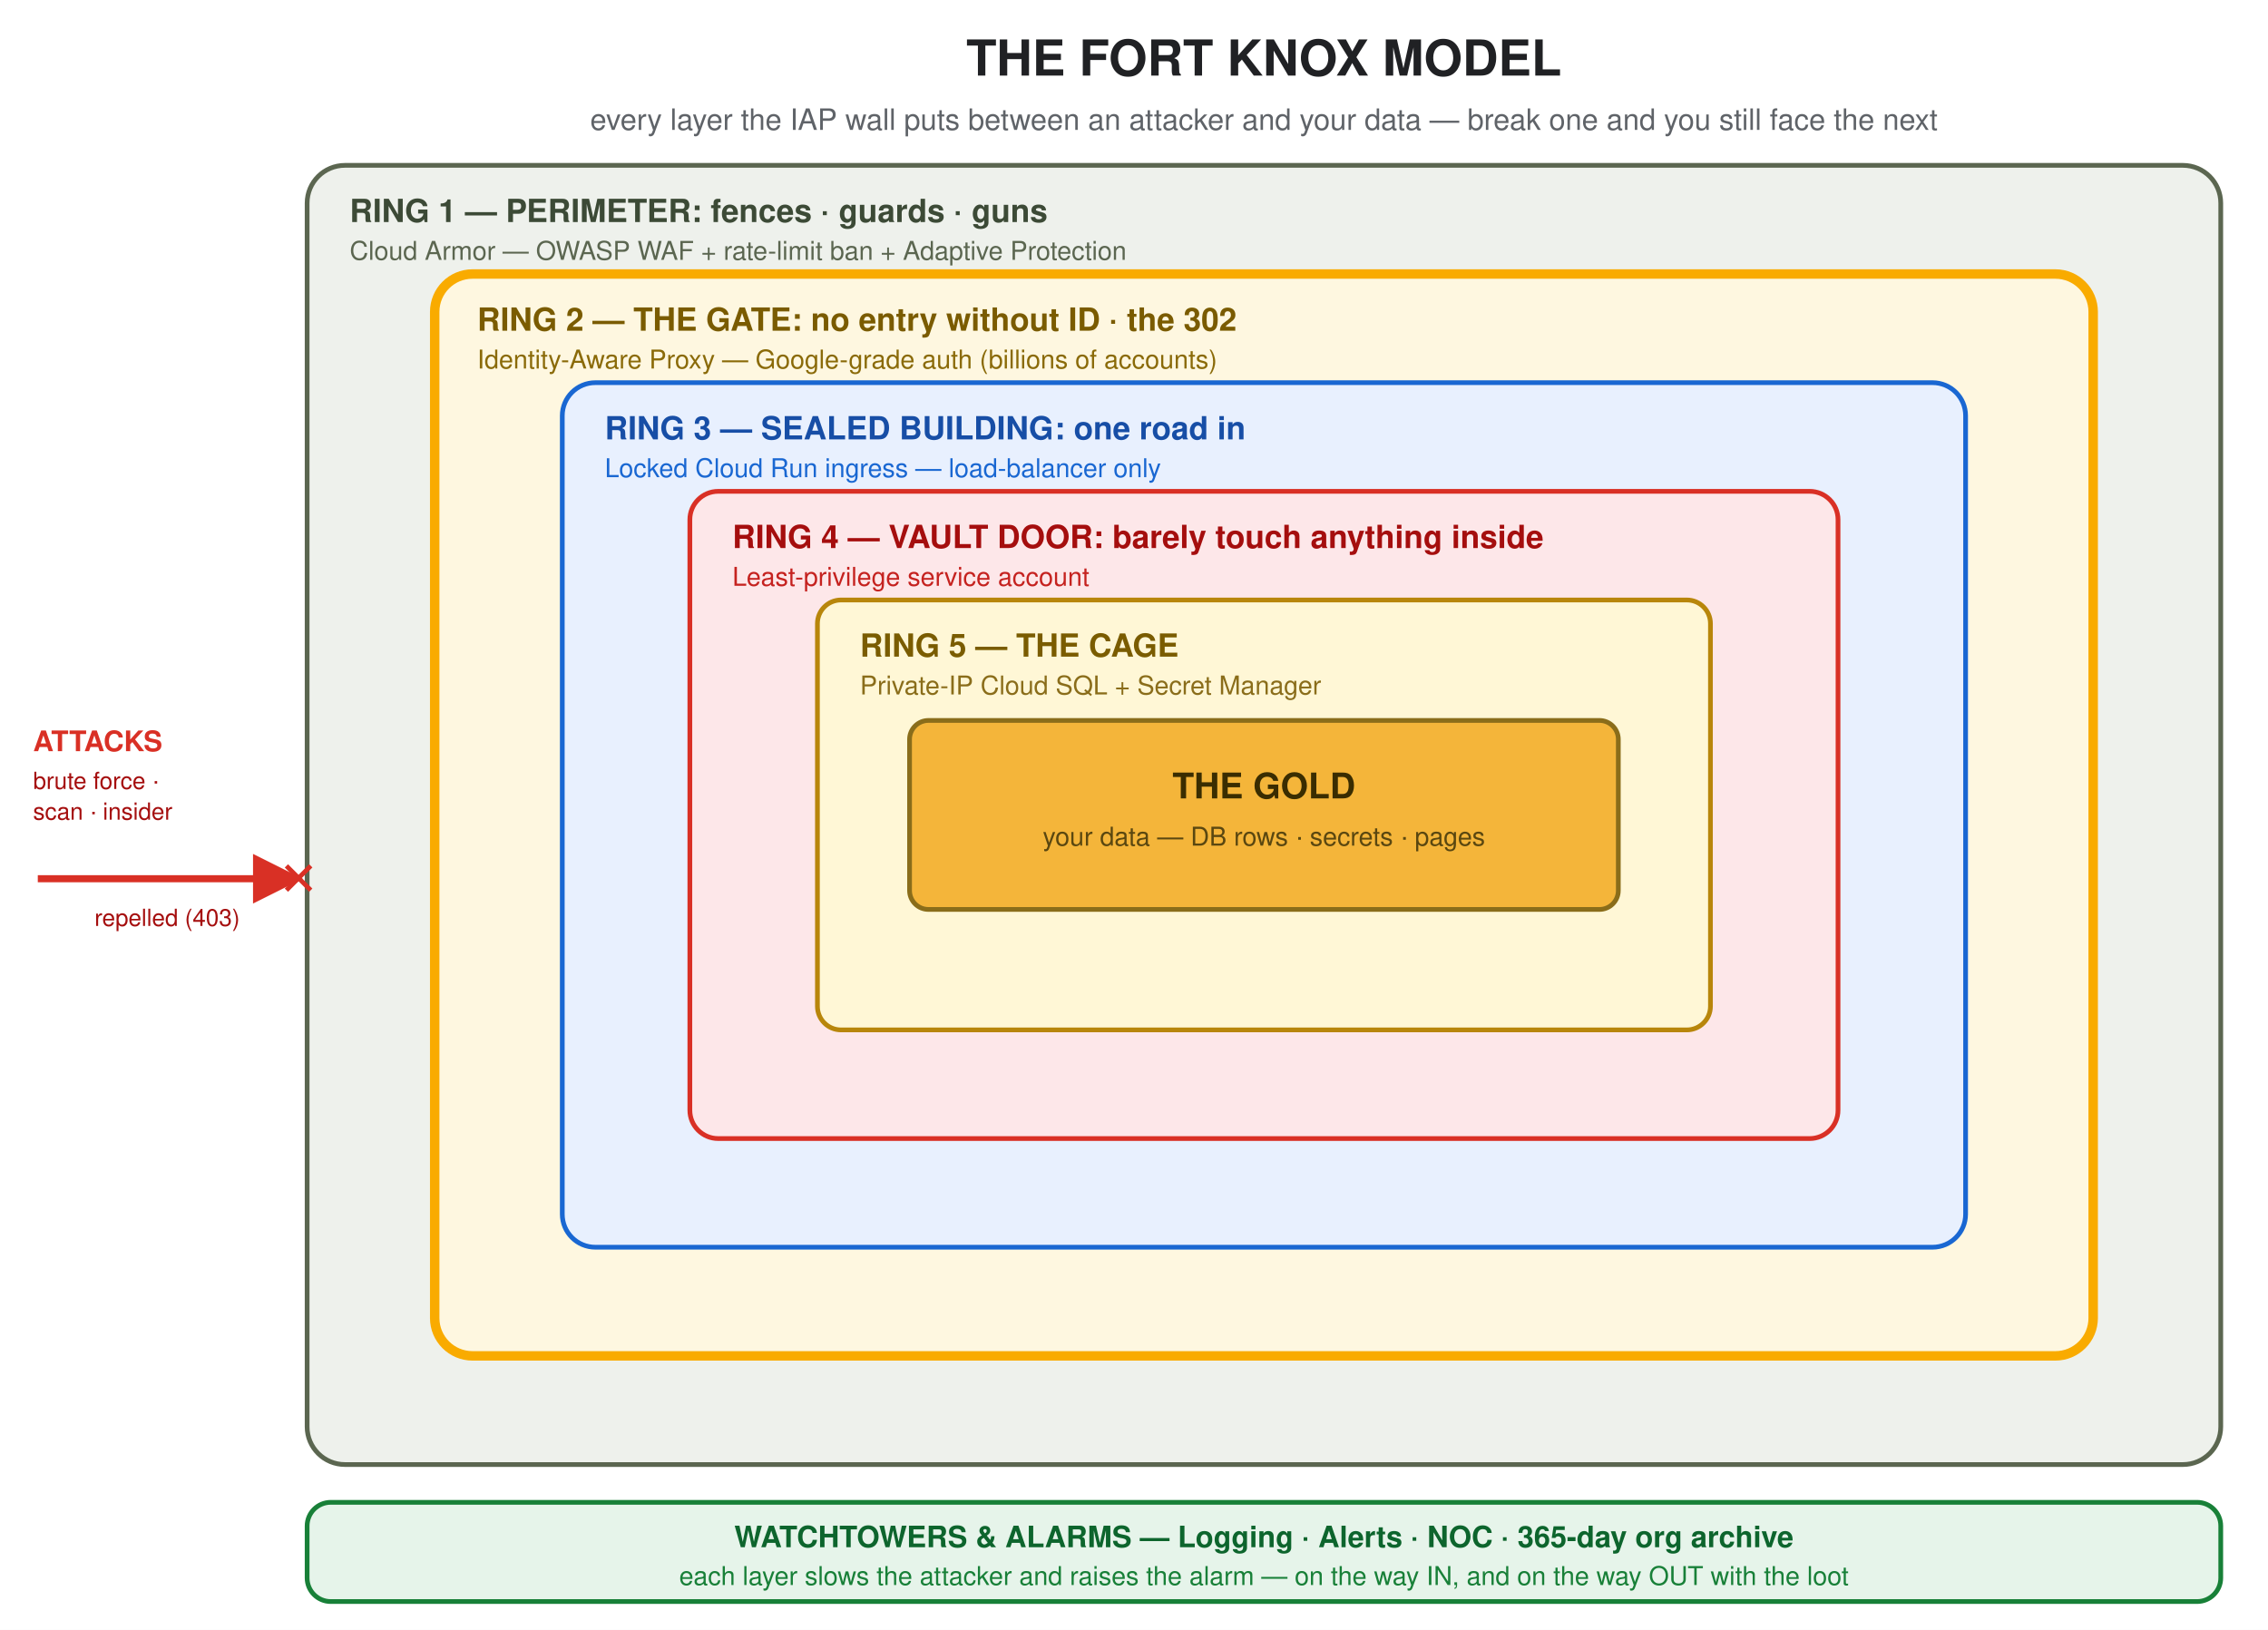
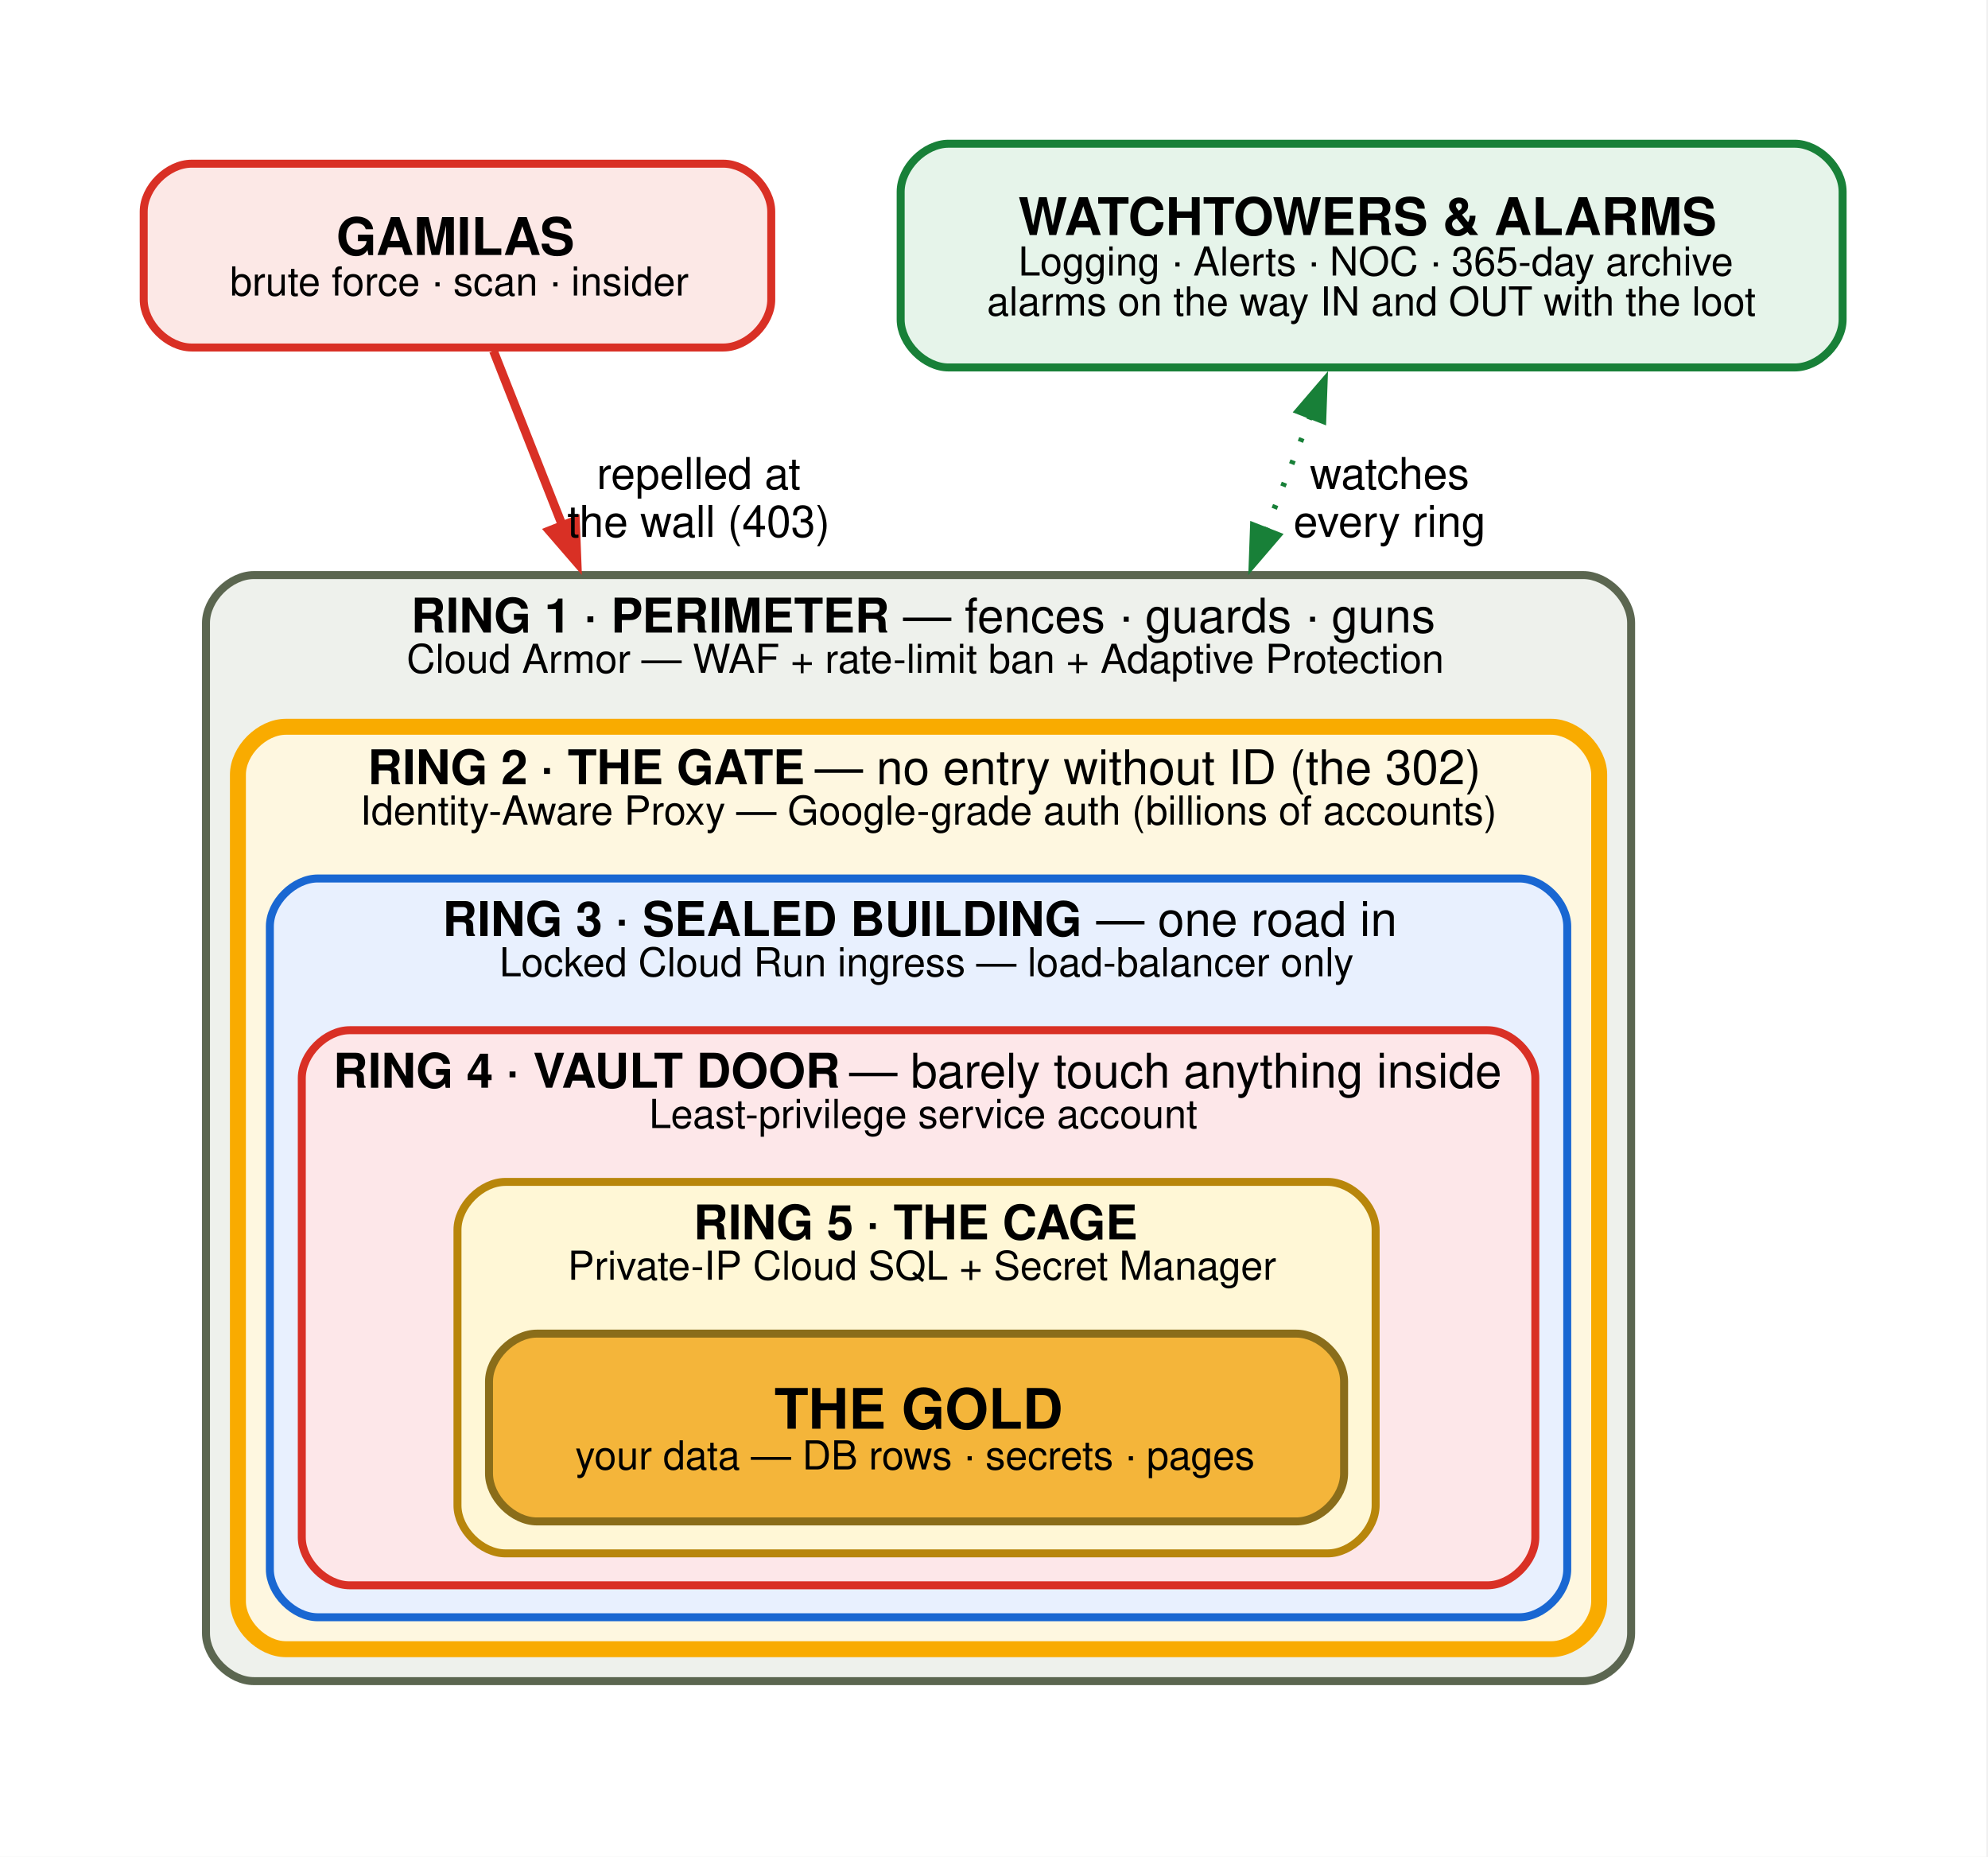
- <svg xmlns="http://www.w3.org/2000/svg" viewBox="0 0 960 690" font-family="Helvetica, Arial, sans-serif">
-   <defs>
-     <marker id="arrow" viewBox="0 0 10 10" refX="9" refY="5" markerWidth="7" markerHeight="7" orient="auto-start-reverse">
-       <path d="M0,0 L10,5 L0,10 z" fill="#d93025" />
-     </marker>
-   </defs>
-   <rect x="0" y="0" width="960" height="690" fill="#ffffff" />
-   <text x="535" y="32" text-anchor="middle" font-size="21" font-weight="bold" fill="#202124">THE FORT KNOX MODEL</text>
-   <text x="535" y="55" text-anchor="middle" font-size="12.5" fill="#5f6368">every layer the IAP wall puts between an attacker and your data — break one and you still face the next</text>
-   <rect x="130" y="70" width="810" height="550" rx="16" fill="#eef1ec" stroke="#5b6650" stroke-width="2" />
-   <rect x="184" y="116" width="702" height="458" rx="16" fill="#fef7e0" stroke="#f9ab00" stroke-width="4" />
-   <rect x="238" y="162" width="594" height="366" rx="14" fill="#e8f0fe" stroke="#1967d2" stroke-width="2" />
-   <rect x="292" y="208" width="486" height="274" rx="12" fill="#fde7e9" stroke="#d93025" stroke-width="2" />
-   <rect x="346" y="254" width="378" height="182" rx="10" fill="#fff7d6" stroke="#b8860b" stroke-width="2" />
-   <rect x="385" y="305" width="300" height="80" rx="8" fill="#f4b53a" stroke="#8a6d1a" stroke-width="2" />
-   <text x="148" y="94" font-size="13.5" font-weight="bold" fill="#3c4a36">RING 1 — PERIMETER: fences · guards · guns</text>
-   <text x="148" y="110" font-size="11" fill="#5b6650">Cloud Armor — OWASP WAF + rate-limit ban + Adaptive Protection</text>
-   <text x="202" y="140" font-size="13.5" font-weight="bold" fill="#7a5b00">RING 2 — THE GATE: no entry without ID · the 302</text>
-   <text x="202" y="156" font-size="11" fill="#8a6a08">Identity-Aware Proxy — Google-grade auth (billions of accounts)</text>
-   <text x="256" y="186" font-size="13.5" font-weight="bold" fill="#174ea6">RING 3 — SEALED BUILDING: one road in</text>
-   <text x="256" y="202" font-size="11" fill="#1967d2">Locked Cloud Run ingress — load-balancer only</text>
-   <text x="310" y="232" font-size="13.5" font-weight="bold" fill="#a50e0e">RING 4 — VAULT DOOR: barely touch anything inside</text>
-   <text x="310" y="248" font-size="11" fill="#c5221f">Least-privilege service account</text>
-   <text x="364" y="278" font-size="13.5" font-weight="bold" fill="#7a5c00">RING 5 — THE CAGE</text>
-   <text x="364" y="294" font-size="11" fill="#8a6d1a">Private-IP Cloud SQL + Secret Manager</text>
-   <text x="535" y="338" text-anchor="middle" font-size="15" font-weight="bold" fill="#3a2d00">THE GOLD</text>
-   <text x="535" y="358" text-anchor="middle" font-size="11" fill="#5a4710">your data — DB rows · secrets · pages</text>
-   <text x="14" y="318" font-size="12" font-weight="bold" fill="#d93025">ATTACKS</text>
-   <text x="14" y="334" font-size="10" fill="#a50e0e">brute force ·</text>
-   <text x="14" y="347" font-size="10" fill="#a50e0e">scan · insider</text>
-   <line x1="16" y1="372" x2="126" y2="372" stroke="#d93025" stroke-width="3" marker-end="url(#arrow)" />
-   <text x="40" y="392" font-size="10" fill="#a50e0e">repelled (403)</text>
-   <text x="118" y="379" font-size="20" font-weight="bold" fill="#d93025">✕</text>
-   <rect x="130" y="636" width="810" height="42" rx="10" fill="#e6f4ea" stroke="#188038" stroke-width="2" />
-   <text x="535" y="655" text-anchor="middle" font-size="12.5" font-weight="bold" fill="#0d652d">WATCHTOWERS &amp; ALARMS — Logging · Alerts · NOC · 365-day org archive</text>
-   <text x="535" y="671" text-anchor="middle" font-size="11" fill="#188038">each layer slows the attacker and raises the alarm — on the way IN, and on the way OUT with the loot</text>
+ <svg xmlns="http://www.w3.org/2000/svg" width="498pt" height="465pt" viewBox="0.00 0.00 498.00 465.00">
+   <g id="graph0" class="graph" transform="scale(1 1) rotate(0) translate(36 429.08)">
+     <polygon fill="white" stroke="none" points="-36,36 -36,-429.08 461.58,-429.08 461.58,36 -36,36" />
+     <g id="clust1" class="cluster">
+       <path fill="#eef1ec" stroke="#5b6650" stroke-width="2" d="M27.6,-8C27.6,-8 360.6,-8 360.6,-8 366.6,-8 372.6,-14 372.6,-20 372.6,-20 372.6,-273.04 372.6,-273.04 372.6,-279.04 366.6,-285.04 360.6,-285.04 360.6,-285.04 27.6,-285.04 27.6,-285.04 21.6,-285.04 15.6,-279.04 15.6,-273.04 15.6,-273.04 15.6,-20 15.6,-20 15.6,-14 21.6,-8 27.6,-8" />
+       <text xml:space="preserve" text-anchor="start" x="66.97" y="-270.64" font-family="Helvetica,sans-Serif" font-weight="bold" font-size="12.00">RING 1 · PERIMETER</text>
+       <text xml:space="preserve" text-anchor="start" x="186.97" y="-270.64" font-family="Helvetica,sans-Serif" font-size="12.00"> — fences · guards · guns</text>
+       <text xml:space="preserve" text-anchor="start" x="65.85" y="-260.54" font-family="Helvetica,sans-Serif" font-size="10.00">Cloud Armor — WAF + rate-limit ban + Adaptive Protection</text>
+     </g>
+     <g id="clust2" class="cluster">
+       <path fill="#fef7e0" stroke="#f9ab00" stroke-width="4" d="M35.6,-16C35.6,-16 352.6,-16 352.6,-16 358.6,-16 364.6,-22 364.6,-28 364.6,-28 364.6,-235.04 364.6,-235.04 364.6,-241.04 358.6,-247.04 352.6,-247.04 352.6,-247.04 35.6,-247.04 35.6,-247.04 29.6,-247.04 23.6,-241.04 23.6,-235.04 23.6,-235.04 23.6,-28 23.6,-28 23.6,-22 29.6,-16 35.6,-16" />
+       <text xml:space="preserve" text-anchor="start" x="56.1" y="-232.64" font-family="Helvetica,sans-Serif" font-weight="bold" font-size="12.00">RING 2 · THE GATE</text>
+       <text xml:space="preserve" text-anchor="start" x="164.85" y="-232.64" font-family="Helvetica,sans-Serif" font-size="12.00"> — no entry without ID (the 302)</text>
+       <text xml:space="preserve" text-anchor="start" x="54.22" y="-222.54" font-family="Helvetica,sans-Serif" font-size="10.00">Identity-Aware Proxy — Google-grade auth (billions of accounts)</text>
+     </g>
+     <g id="clust3" class="cluster">
+       <path fill="#e8f0fe" stroke="#1967d2" stroke-width="2" d="M43.6,-24C43.6,-24 344.6,-24 344.6,-24 350.6,-24 356.6,-30 356.6,-36 356.6,-36 356.6,-197.04 356.6,-197.04 356.6,-203.04 350.6,-209.04 344.6,-209.04 344.6,-209.04 43.6,-209.04 43.6,-209.04 37.6,-209.04 31.6,-203.04 31.6,-197.04 31.6,-197.04 31.6,-36 31.6,-36 31.6,-30 37.6,-24 43.6,-24" />
+       <text xml:space="preserve" text-anchor="start" x="74.85" y="-194.64" font-family="Helvetica,sans-Serif" font-weight="bold" font-size="12.00">RING 3 · SEALED BUILDING</text>
+       <text xml:space="preserve" text-anchor="start" x="235.35" y="-194.64" font-family="Helvetica,sans-Serif" font-size="12.00"> — one road in</text>
+       <text xml:space="preserve" text-anchor="start" x="89.1" y="-184.54" font-family="Helvetica,sans-Serif" font-size="10.00">Locked Cloud Run ingress — load-balancer only</text>
+     </g>
+     <g id="clust4" class="cluster">
+       <path fill="#fde7e9" stroke="#d93025" stroke-width="2" d="M51.6,-32C51.6,-32 336.6,-32 336.6,-32 342.6,-32 348.6,-38 348.6,-44 348.6,-44 348.6,-159.04 348.6,-159.04 348.6,-165.04 342.6,-171.04 336.6,-171.04 336.6,-171.04 51.6,-171.04 51.6,-171.04 45.6,-171.04 39.6,-165.04 39.6,-159.04 39.6,-159.04 39.6,-44 39.6,-44 39.6,-38 45.6,-32 51.6,-32" />
+       <text xml:space="preserve" text-anchor="start" x="47.47" y="-156.64" font-family="Helvetica,sans-Serif" font-weight="bold" font-size="12.00">RING 4 · VAULT DOOR</text>
+       <text xml:space="preserve" text-anchor="start" x="173.47" y="-156.64" font-family="Helvetica,sans-Serif" font-size="12.00"> — barely touch anything inside</text>
+       <text xml:space="preserve" text-anchor="start" x="126.6" y="-146.54" font-family="Helvetica,sans-Serif" font-size="10.00">Least-privilege service account</text>
+     </g>
+     <g id="clust5" class="cluster">
+       <path fill="#fff7d6" stroke="#b8860b" stroke-width="2" d="M90.6,-40C90.6,-40 296.6,-40 296.6,-40 302.6,-40 308.6,-46 308.6,-52 308.6,-52 308.6,-121.04 308.6,-121.04 308.6,-127.04 302.6,-133.04 296.6,-133.04 296.6,-133.04 90.6,-133.04 90.6,-133.04 84.6,-133.04 78.6,-127.04 78.6,-121.04 78.6,-121.04 78.6,-52 78.6,-52 78.6,-46 84.6,-40 90.6,-40" />
+       <text xml:space="preserve" text-anchor="start" x="137.72" y="-118.64" font-family="Helvetica,sans-Serif" font-weight="bold" font-size="12.00">RING 5 · THE CAGE</text>
+       <text xml:space="preserve" text-anchor="start" x="106.22" y="-108.54" font-family="Helvetica,sans-Serif" font-size="10.00">Private-IP Cloud SQL + Secret Manager</text>
+     </g>
+     <g id="node1" class="node">
+       <path fill="#f4b53a" stroke="#8a6d1a" stroke-width="2" d="M288.7,-95.04C288.7,-95.04 98.5,-95.04 98.5,-95.04 92.5,-95.04 86.5,-89.04 86.5,-83.04 86.5,-83.04 86.5,-60 86.5,-60 86.5,-54 92.5,-48 98.5,-48 98.5,-48 288.7,-48 288.7,-48 294.7,-48 300.7,-54 300.7,-60 300.7,-60 300.7,-83.04 300.7,-83.04 300.7,-89.04 294.7,-95.04 288.7,-95.04" />
+       <text xml:space="preserve" text-anchor="start" x="157.97" y="-71.22" font-family="Helvetica,sans-Serif" font-weight="bold" font-size="14.00">THE GOLD</text>
+       <text xml:space="preserve" text-anchor="start" x="108.1" y="-61.02" font-family="Helvetica,sans-Serif" font-size="10.00">your data — DB rows · secrets · pages</text>
+     </g>
+     <g id="node2" class="node">
+       <path fill="#fce8e6" stroke="#d93025" stroke-width="2" d="M145.2,-388.08C145.2,-388.08 12,-388.08 12,-388.08 6,-388.08 0,-382.08 0,-376.08 0,-376.08 0,-354.04 0,-354.04 0,-348.04 6,-342.04 12,-342.04 12,-342.04 145.2,-342.04 145.2,-342.04 151.2,-342.04 157.2,-348.04 157.2,-354.04 157.2,-354.04 157.2,-376.08 157.2,-376.08 157.2,-382.08 151.2,-388.08 145.2,-388.08" />
+       <text xml:space="preserve" text-anchor="start" x="48.22" y="-365.21" font-family="Helvetica,sans-Serif" font-weight="bold" font-size="13.00">GAMILAS</text>
+       <text xml:space="preserve" text-anchor="start" x="21.6" y="-355.06" font-family="Helvetica,sans-Serif" font-size="10.00">brute force · scan · insider</text>
+     </g>
+     <g id="edge1" class="edge">
+       <path fill="none" stroke="#d93025" stroke-width="2.2" d="M87.62,-341.18C92.15,-329.7 98.12,-314.56 104.93,-297.31" />
+       <polygon fill="#d93025" stroke="#d93025" stroke-width="2.2" points="108.14,-298.72 108.55,-288.14 101.62,-296.15 108.14,-298.72" />
+       <text xml:space="preserve" text-anchor="middle" x="139.02" y="-306.59" font-family="Helvetica,sans-Serif" font-size="11.00">repelled at</text>
+       <text xml:space="preserve" text-anchor="middle" x="139.02" y="-294.59" font-family="Helvetica,sans-Serif" font-size="11.00">the wall (403)</text>
+     </g>
+     <g id="node3" class="node">
+       <path fill="#e6f4ea" stroke="#188038" stroke-width="2" d="M413.58,-393.08C413.58,-393.08 201.62,-393.08 201.62,-393.08 195.62,-393.08 189.62,-387.08 189.62,-381.08 189.62,-381.08 189.62,-349.04 189.62,-349.04 189.62,-343.04 195.62,-337.04 201.62,-337.04 201.62,-337.04 413.58,-337.04 413.58,-337.04 419.58,-337.04 425.58,-343.04 425.58,-349.04 425.58,-349.04 425.58,-381.08 425.58,-381.08 425.58,-387.08 419.58,-393.08 413.58,-393.08" />
+       <text xml:space="preserve" text-anchor="start" x="219.1" y="-370.21" font-family="Helvetica,sans-Serif" font-weight="bold" font-size="13.00">WATCHTOWERS &amp; ALARMS</text>
+       <text xml:space="preserve" text-anchor="start" x="219.1" y="-360.06" font-family="Helvetica,sans-Serif" font-size="10.00">Logging · Alerts · NOC · 365-day archive</text>
+       <text xml:space="preserve" text-anchor="start" x="211.23" y="-350.06" font-family="Helvetica,sans-Serif" font-size="10.00">alarms on the way IN and OUT with the loot</text>
+     </g>
+     <g id="edge2" class="edge">
+       <path fill="none" stroke="#188038" stroke-width="1.4" stroke-dasharray="1,5" d="M292.3,-324.93C288.94,-316.33 285.15,-306.64 281.06,-296.19" />
+       <polygon fill="#188038" stroke="#188038" stroke-width="1.4" points="289,-326.09 295.9,-334.13 295.52,-323.54 289,-326.09" />
+       <polygon fill="#188038" stroke="#188038" stroke-width="1.4" points="284.37,-295.05 277.47,-287.01 277.85,-297.6 284.37,-295.05" />
+       <text xml:space="preserve" text-anchor="middle" x="312.11" y="-306.59" font-family="Helvetica,sans-Serif" font-size="11.00">watches</text>
+       <text xml:space="preserve" text-anchor="middle" x="312.11" y="-294.59" font-family="Helvetica,sans-Serif" font-size="11.00">every ring</text>
+     </g>
+   </g>
</svg>
